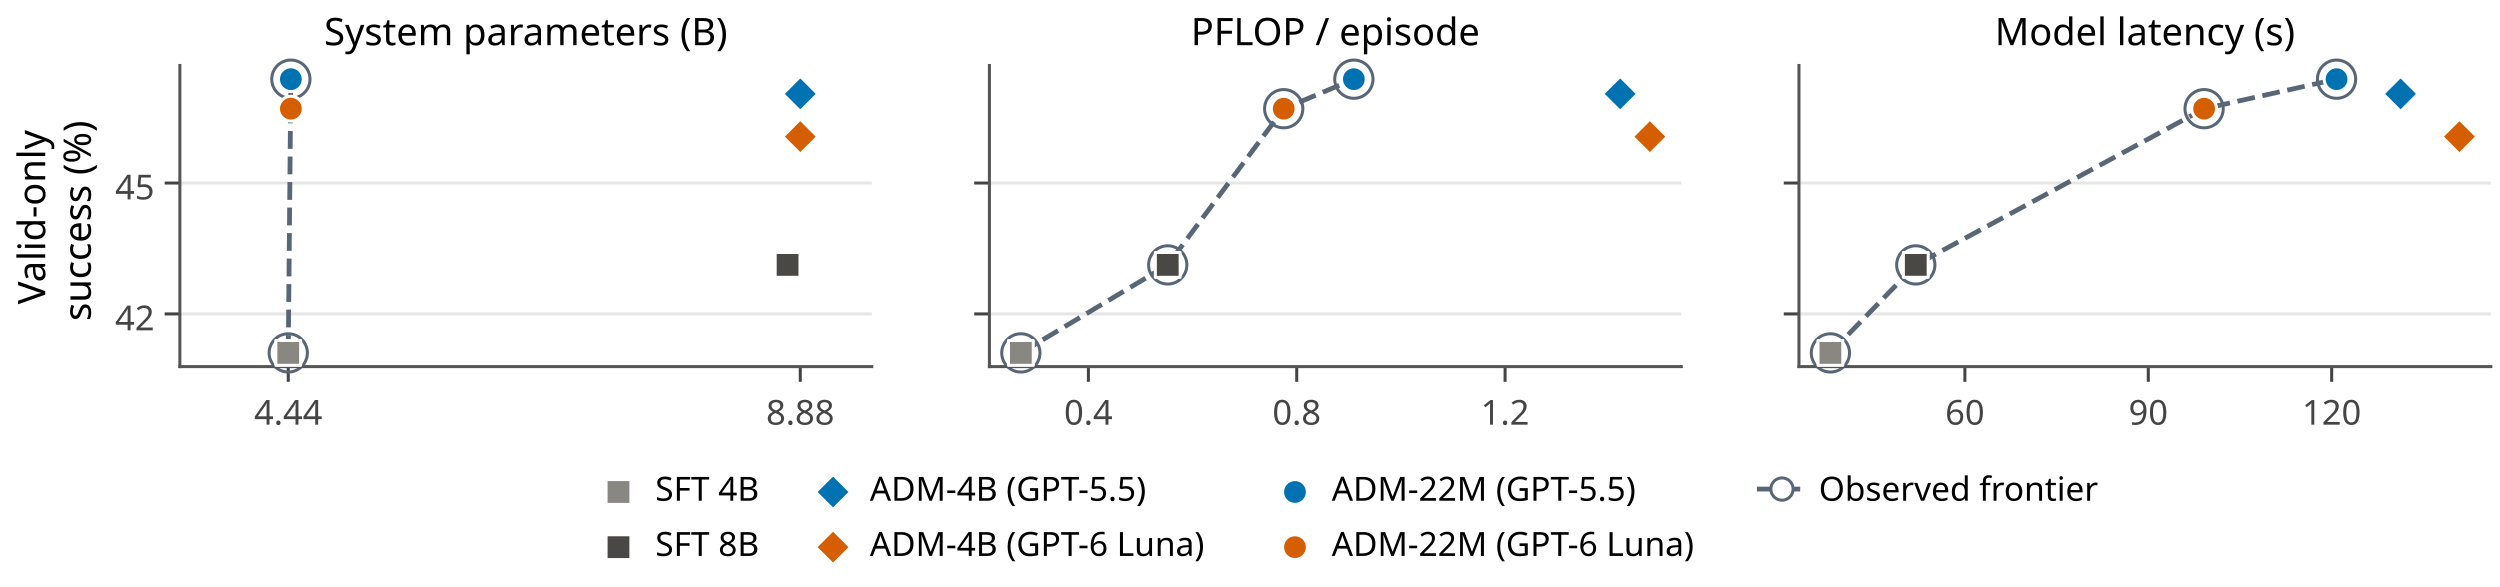
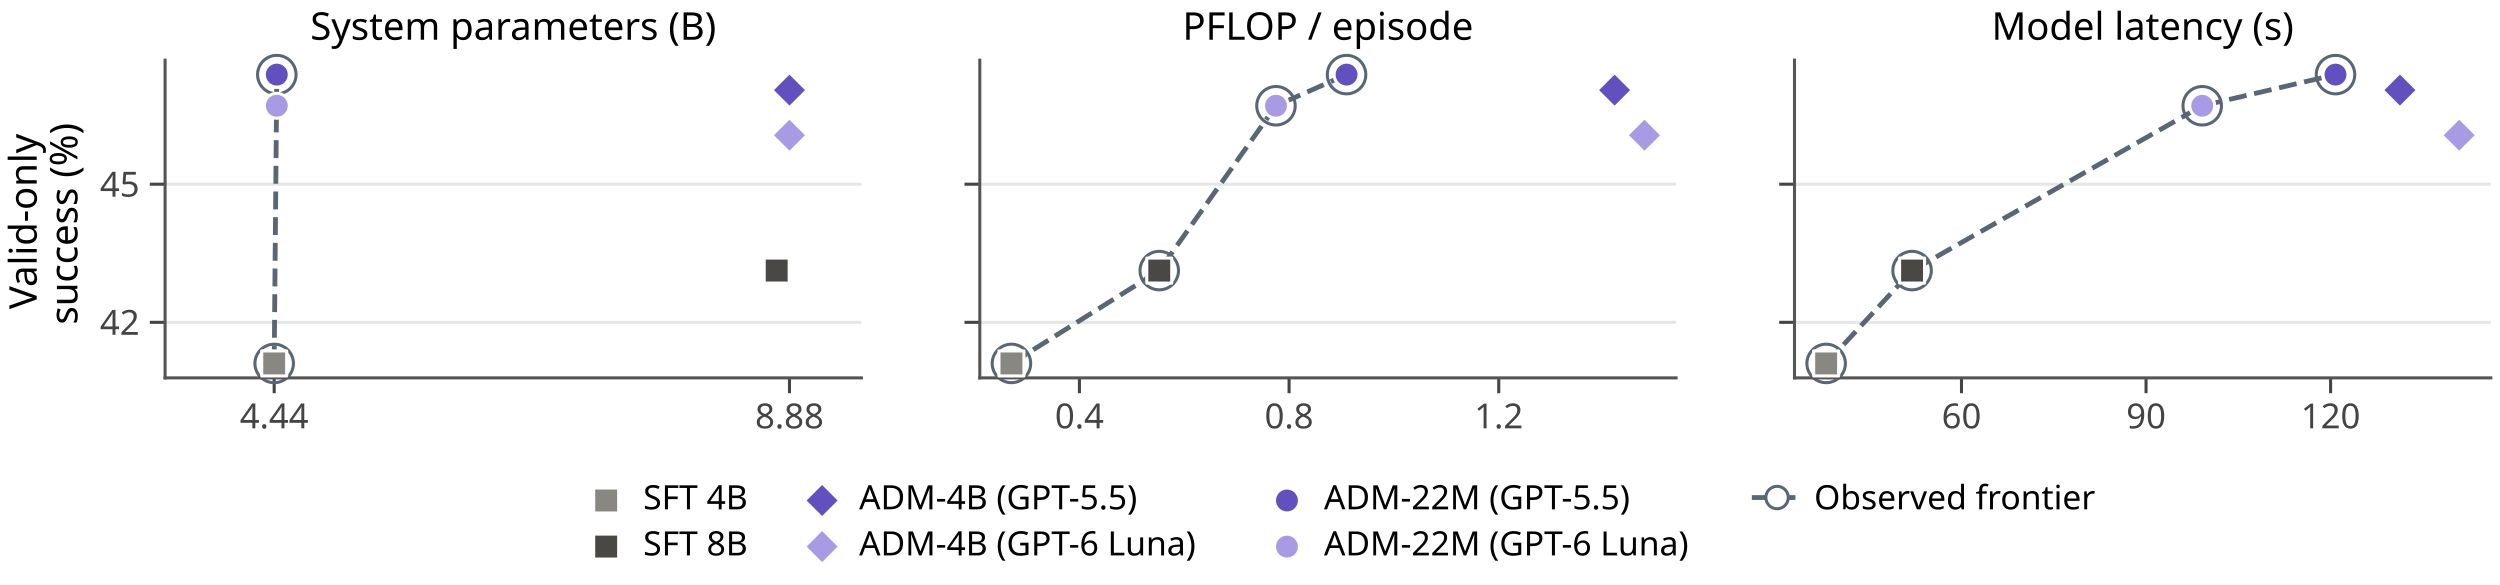
- <svg xmlns="http://www.w3.org/2000/svg" xmlns:xlink="http://www.w3.org/1999/xlink" width="493.418pt" height="115.813pt" viewBox="0 0 493.418 115.813" version="1.1">
+ <svg xmlns="http://www.w3.org/2000/svg" xmlns:xlink="http://www.w3.org/1999/xlink" width="490.298pt" height="114.688pt" viewBox="0 0 490.298 114.688" version="1.1">
  <defs>
    <style type="text/css">*{stroke-linejoin: round; stroke-linecap: butt}</style>
  </defs>
  <g id="figure_1">
    <g id="patch_1">
-       <path d="M 0 115.813 L 493.418 115.813 L 493.418 0 L 0 0 z " style="fill: #ffffff" />
+       <path d="M 0 114.688 L 490.298 114.688 L 490.298 0 L 0 0 z " style="fill: #ffffff" />
    </g>
    <g id="axes_1">
      <g id="patch_2">
-         <path d="M 35.498 72.355 L 172.06 72.355 L 172.06 12.925 L 35.498 12.925 z " style="fill: #ffffff" />
+         <path d="M 32.378 74.11 L 168.94 74.11 L 168.94 11.8 L 32.378 11.8 z " style="fill: #ffffff" />
      </g>
      <g id="matplotlib.axis_1">
        <g id="xtick_1">
          <g id="line2d_1">
            <defs>
-               <path id="m868b538523" d="M 0 0 L 0 3 " style="stroke: #444444; stroke-width: 0.6" />
+               <path id="mb0be5d061a" d="M 0 0 L 0 3 " style="stroke: #444444; stroke-width: 0.6" />
            </defs>
            <g>
-               <use xlink:href="#m868b538523" x="56.892" y="72.355" style="fill: #444444; stroke: #444444; stroke-width: 0.6" />
+               <use xlink:href="#mb0be5d061a" x="53.772" y="74.11" style="fill: #444444; stroke: #444444; stroke-width: 0.6" />
            </g>
          </g>
          <g id="text_1">
-             <text style="font-size: 6.8px; font-family: 'Albert Sans'; text-anchor: middle; fill: #444444" x="56.892" y="83.815" transform="rotate(-0 56.89247 83.815)">4.44</text>
+             <text style="fill: #444444; font: 6.8px 'Albert Sans'; text-anchor: middle" x="53.772" y="84.006" transform="rotate(-0 53.77248 84.006)">4.44</text>
          </g>
        </g>
        <g id="xtick_2">
          <g id="line2d_2">
            <g>
-               <use xlink:href="#m868b538523" x="157.949" y="72.355" style="fill: #444444; stroke: #444444; stroke-width: 0.6" />
+               <use xlink:href="#mb0be5d061a" x="154.829" y="74.11" style="fill: #444444; stroke: #444444; stroke-width: 0.6" />
            </g>
          </g>
          <g id="text_2">
-             <text style="font-size: 6.8px; font-family: 'Albert Sans'; text-anchor: middle; fill: #444444" x="157.949" y="83.815" transform="rotate(-0 157.949 83.815)">8.88</text>
+             <text style="fill: #444444; font: 6.8px 'Albert Sans'; text-anchor: middle" x="154.829" y="84.006" transform="rotate(-0 154.829 84.006)">8.88</text>
          </g>
        </g>
      </g>
      <g id="matplotlib.axis_2">
        <g id="ytick_1">
          <g id="line2d_3">
-             <path d="M 35.498 61.96 L 172.06 61.96 " clip-path="url(#p9b735cd569)" style="fill: none; stroke: #e6e6e6; stroke-width: 0.6; stroke-linecap: square" />
+             <path d="M 32.378 63.211 L 168.94 63.211 " clip-path="url(#p9d2c208d93)" style="fill: none; stroke: #e6e6e6; stroke-width: 0.6; stroke-linecap: square" />
          </g>
          <g id="line2d_4">
            <defs>
-               <path id="m38dee80d8f" d="M 0 0 L -3 0 " style="stroke: #444444; stroke-width: 0.6" />
+               <path id="m5e40f7ebae" d="M 0 0 L -3 0 " style="stroke: #444444; stroke-width: 0.6" />
            </defs>
            <g>
-               <use xlink:href="#m38dee80d8f" x="35.498" y="61.96" style="fill: #444444; stroke: #444444; stroke-width: 0.6" />
+               <use xlink:href="#m5e40f7ebae" x="32.378" y="63.211" style="fill: #444444; stroke: #444444; stroke-width: 0.6" />
            </g>
          </g>
          <g id="text_3">
-             <text style="font-size: 6.8px; font-family: 'Albert Sans'; text-anchor: end; fill: #444444" x="30.498" y="65.19" transform="rotate(-0 30.49762 65.19006)">42</text>
+             <text style="fill: #444444; font: 6.8px 'Albert Sans'; text-anchor: end" x="27.378" y="65.659" transform="rotate(-0 27.37762 65.65932)">42</text>
          </g>
        </g>
        <g id="ytick_2">
          <g id="line2d_5">
-             <path d="M 35.498 36.123 L 172.06 36.123 " clip-path="url(#p9b735cd569)" style="fill: none; stroke: #e6e6e6; stroke-width: 0.6; stroke-linecap: square" />
+             <path d="M 32.378 36.123 L 168.94 36.123 " clip-path="url(#p9d2c208d93)" style="fill: none; stroke: #e6e6e6; stroke-width: 0.6; stroke-linecap: square" />
          </g>
          <g id="line2d_6">
            <g>
-               <use xlink:href="#m38dee80d8f" x="35.498" y="36.123" style="fill: #444444; stroke: #444444; stroke-width: 0.6" />
+               <use xlink:href="#m5e40f7ebae" x="32.378" y="36.123" style="fill: #444444; stroke: #444444; stroke-width: 0.6" />
            </g>
          </g>
          <g id="text_4">
-             <text style="font-size: 6.8px; font-family: 'Albert Sans'; text-anchor: end; fill: #444444" x="30.498" y="39.353" transform="rotate(-0 30.49762 39.35343)">45</text>
+             <text style="fill: #444444; font: 6.8px 'Albert Sans'; text-anchor: end" x="27.378" y="38.571" transform="rotate(-0 27.37762 38.57063)">45</text>
          </g>
        </g>
        <g id="text_5">
-           <text style="font-size: 7.5px; font-family: 'Albert Sans'" transform="translate(8.925 60.05406) rotate(-90)">Valid-only</text>
-           <text style="font-size: 7.5px; font-family: 'Albert Sans'" transform="translate(17.925 63.33238) rotate(-90)">success (%)</text>
+           <text style="font: 7.5px 'Albert Sans'" transform="translate(7.2 60.62394) rotate(-90)">Valid-only</text>
+           <text style="font: 7.5px 'Albert Sans'" transform="translate(15.18 63.64738) rotate(-90)">success (%)</text>
        </g>
      </g>
      <g id="line2d_7">
-         <path d="M 56.892 69.654 L 57.407 15.626 " clip-path="url(#p9b735cd569)" style="fill: none; stroke-dasharray: 3.515,1.52; stroke-dashoffset: 0; stroke: #596675; stroke-width: 0.95" />
+         <path d="M 53.772 71.278 L 54.287 14.632 " clip-path="url(#p9d2c208d93)" style="fill: none; stroke-dasharray: 3.515,1.52; stroke-dashoffset: 0; stroke: #596675; stroke-width: 0.95" />
      </g>
      <g id="PathCollection_1">
        <defs>
-           <path id="C0_0_d75273f349" d="M 0 3.775 C 1.001 3.775 1.961 3.377 2.669 2.669 C 3.377 1.961 3.775 1.001 3.775 -0 C 3.775 -1.001 3.377 -1.961 2.669 -2.669 C 1.961 -3.377 1.001 -3.775 0 -3.775 C -1.001 -3.775 -1.961 -3.377 -2.669 -2.669 C -3.377 -1.961 -3.775 -1.001 -3.775 0 C -3.775 1.001 -3.377 1.961 -2.669 2.669 C -1.961 3.377 -1.001 3.775 0 3.775 z " />
-         </defs>
-         <use xlink:href="#C0_0_d75273f349" x="56.892" y="69.654" style="fill: none; stroke: #596675; stroke-width: 0.6" />
-         <use xlink:href="#C0_0_d75273f349" x="57.407" y="15.626" style="fill: none; stroke: #596675; stroke-width: 0.6" />
+           <path id="C0_0_dd4f9640f2" d="M 0 3.775 C 1.001 3.775 1.961 3.377 2.669 2.669 C 3.377 1.961 3.775 1.001 3.775 -0 C 3.775 -1.001 3.377 -1.961 2.669 -2.669 C 1.961 -3.377 1.001 -3.775 0 -3.775 C -1.001 -3.775 -1.961 -3.377 -2.669 -2.669 C -3.377 -1.961 -3.775 -1.001 -3.775 0 C -3.775 1.001 -3.377 1.961 -2.669 2.669 C -1.961 3.377 -1.001 3.775 0 3.775 z " />
+         </defs>
+         <use xlink:href="#C0_0_dd4f9640f2" x="53.772" y="71.278" style="fill: none; stroke: #596675; stroke-width: 0.6" />
+         <use xlink:href="#C0_0_dd4f9640f2" x="54.287" y="14.632" style="fill: none; stroke: #596675; stroke-width: 0.6" />
      </g>
      <g id="patch_3">
-         <path d="M 35.498 72.355 L 35.498 12.925 " style="fill: none; stroke: #555555; stroke-width: 0.6; stroke-linejoin: miter; stroke-linecap: square" />
+         <path d="M 32.378 74.11 L 32.378 11.8 " style="fill: none; stroke: #555555; stroke-width: 0.6; stroke-linejoin: miter; stroke-linecap: square" />
      </g>
      <g id="patch_4">
-         <path d="M 35.498 72.355 L 172.06 72.355 " style="fill: none; stroke: #555555; stroke-width: 0.6; stroke-linejoin: miter; stroke-linecap: square" />
+         <path d="M 32.378 74.11 L 168.94 74.11 " style="fill: none; stroke: #555555; stroke-width: 0.6; stroke-linejoin: miter; stroke-linecap: square" />
      </g>
      <g id="PathCollection_2">
        <defs>
-           <path id="md6a691f649" d="M -0 3.464 L 3.464 0 L 0 -3.464 L -3.464 -0 z " style="stroke: #ffffff; stroke-width: 0.6" />
-         </defs>
-         <g>
-           <use xlink:href="#md6a691f649" x="157.949" y="18.526" style="fill: #0072b2; stroke: #ffffff; stroke-width: 0.6" />
+           <path id="mf14001d8c4" d="M -0 3.464 L 3.464 0 L 0 -3.464 L -3.464 -0 z " style="stroke: #ffffff; stroke-width: 0.6" />
+         </defs>
+         <g>
+           <use xlink:href="#mf14001d8c4" x="154.829" y="17.672" style="fill: #6250be; stroke: #ffffff; stroke-width: 0.6" />
        </g>
      </g>
      <g id="PathCollection_3">
        <defs>
-           <path id="mc8fe2a0eed" d="M -0 3.464 L 3.464 0 L 0 -3.464 L -3.464 -0 z " style="stroke: #ffffff; stroke-width: 0.6" />
-         </defs>
-         <g>
-           <use xlink:href="#mc8fe2a0eed" x="157.949" y="26.966" style="fill: #d55e00; stroke: #ffffff; stroke-width: 0.6" />
+           <path id="m0fa735a9e4" d="M -0 3.464 L 3.464 0 L 0 -3.464 L -3.464 -0 z " style="stroke: #ffffff; stroke-width: 0.6" />
+         </defs>
+         <g>
+           <use xlink:href="#m0fa735a9e4" x="154.829" y="26.521" style="fill: #a99be3; stroke: #ffffff; stroke-width: 0.6" />
        </g>
      </g>
      <g id="PathCollection_4">
        <defs>
-           <path id="m33b9286c96" d="M 0 2.449 C 0.65 2.449 1.273 2.191 1.732 1.732 C 2.191 1.273 2.449 0.65 2.449 0 C 2.449 -0.65 2.191 -1.273 1.732 -1.732 C 1.273 -2.191 0.65 -2.449 0 -2.449 C -0.65 -2.449 -1.273 -2.191 -1.732 -1.732 C -2.191 -1.273 -2.449 -0.65 -2.449 0 C -2.449 0.65 -2.191 1.273 -1.732 1.732 C -1.273 2.191 -0.65 2.449 0 2.449 z " style="stroke: #ffffff; stroke-width: 0.6" />
-         </defs>
-         <g>
-           <use xlink:href="#m33b9286c96" x="57.407" y="15.626" style="fill: #0072b2; stroke: #ffffff; stroke-width: 0.6" />
+           <path id="m398eb61795" d="M 0 2.449 C 0.65 2.449 1.273 2.191 1.732 1.732 C 2.191 1.273 2.449 0.65 2.449 0 C 2.449 -0.65 2.191 -1.273 1.732 -1.732 C 1.273 -2.191 0.65 -2.449 0 -2.449 C -0.65 -2.449 -1.273 -2.191 -1.732 -1.732 C -2.191 -1.273 -2.449 -0.65 -2.449 0 C -2.449 0.65 -2.191 1.273 -1.732 1.732 C -1.273 2.191 -0.65 2.449 0 2.449 z " style="stroke: #ffffff; stroke-width: 0.6" />
+         </defs>
+         <g>
+           <use xlink:href="#m398eb61795" x="54.287" y="14.632" style="fill: #6250be; stroke: #ffffff; stroke-width: 0.6" />
        </g>
      </g>
      <g id="PathCollection_5">
        <defs>
-           <path id="m32d31e313a" d="M 0 2.449 C 0.65 2.449 1.273 2.191 1.732 1.732 C 2.191 1.273 2.449 0.65 2.449 0 C 2.449 -0.65 2.191 -1.273 1.732 -1.732 C 1.273 -2.191 0.65 -2.449 0 -2.449 C -0.65 -2.449 -1.273 -2.191 -1.732 -1.732 C -2.191 -1.273 -2.449 -0.65 -2.449 0 C -2.449 0.65 -2.191 1.273 -1.732 1.732 C -1.273 2.191 -0.65 2.449 0 2.449 z " style="stroke: #ffffff; stroke-width: 0.6" />
-         </defs>
-         <g>
-           <use xlink:href="#m32d31e313a" x="57.407" y="21.454" style="fill: #d55e00; stroke: #ffffff; stroke-width: 0.6" />
+           <path id="me3707fb7ca" d="M 0 2.449 C 0.65 2.449 1.273 2.191 1.732 1.732 C 2.191 1.273 2.449 0.65 2.449 0 C 2.449 -0.65 2.191 -1.273 1.732 -1.732 C 1.273 -2.191 0.65 -2.449 0 -2.449 C -0.65 -2.449 -1.273 -2.191 -1.732 -1.732 C -2.191 -1.273 -2.449 -0.65 -2.449 0 C -2.449 0.65 -2.191 1.273 -1.732 1.732 C -1.273 2.191 -0.65 2.449 0 2.449 z " style="stroke: #ffffff; stroke-width: 0.6" />
+         </defs>
+         <g>
+           <use xlink:href="#me3707fb7ca" x="54.287" y="20.742" style="fill: #a99be3; stroke: #ffffff; stroke-width: 0.6" />
        </g>
      </g>
      <g id="text_6">
-         <text style="font-size: 7.5px; font-family: 'Albert Sans'; text-anchor: middle" x="103.779" y="8.925" transform="rotate(-0 103.7791 8.925)">System parameters (B)</text>
+         <text style="font: 7.5px 'Albert Sans'; text-anchor: middle" x="100.659" y="7.8" transform="rotate(-0 100.6591 7.8)">System parameters (B)</text>
      </g>
      <g id="PathCollection_6">
        <defs>
-           <path id="ma1eb9a3de6" d="M -2.449 2.449 L 2.449 2.449 L 2.449 -2.449 L -2.449 -2.449 z " style="stroke: #ffffff; stroke-width: 0.6" />
-         </defs>
-         <g>
-           <use xlink:href="#ma1eb9a3de6" x="56.892" y="69.654" style="fill: #898781; stroke: #ffffff; stroke-width: 0.6" />
+           <path id="m8734d30438" d="M -2.449 2.449 L 2.449 2.449 L 2.449 -2.449 L -2.449 -2.449 z " style="stroke: #ffffff; stroke-width: 0.6" />
+         </defs>
+         <g>
+           <use xlink:href="#m8734d30438" x="53.772" y="71.278" style="fill: #898781; stroke: #ffffff; stroke-width: 0.6" />
        </g>
      </g>
      <g id="PathCollection_7">
        <defs>
-           <path id="mbcd95d5b64" d="M -2.449 2.449 L 2.449 2.449 L 2.449 -2.449 L -2.449 -2.449 z " style="stroke: #ffffff; stroke-width: 0.6" />
-         </defs>
-         <g>
-           <use xlink:href="#mbcd95d5b64" x="155.445" y="52.286" style="fill: #4a4844; stroke: #ffffff; stroke-width: 0.6" />
+           <path id="m8d7a864c3f" d="M -2.449 2.449 L 2.449 2.449 L 2.449 -2.449 L -2.449 -2.449 z " style="stroke: #ffffff; stroke-width: 0.6" />
+         </defs>
+         <g>
+           <use xlink:href="#m8d7a864c3f" x="152.325" y="53.068" style="fill: #4a4844; stroke: #ffffff; stroke-width: 0.6" />
        </g>
      </g>
    </g>
    <g id="axes_2">
      <g id="patch_5">
-         <path d="M 195.276 72.355 L 331.839 72.355 L 331.839 12.925 L 195.276 12.925 z " style="fill: #ffffff" />
+         <path d="M 192.156 74.11 L 328.719 74.11 L 328.719 11.8 L 192.156 11.8 z " style="fill: #ffffff" />
      </g>
      <g id="matplotlib.axis_3">
        <g id="xtick_3">
          <g id="line2d_8">
            <g>
-               <use xlink:href="#m868b538523" x="214.813" y="72.355" style="fill: #444444; stroke: #444444; stroke-width: 0.6" />
+               <use xlink:href="#mb0be5d061a" x="211.693" y="74.11" style="fill: #444444; stroke: #444444; stroke-width: 0.6" />
            </g>
          </g>
          <g id="text_7">
-             <text style="font-size: 6.8px; font-family: 'Albert Sans'; text-anchor: middle; fill: #444444" x="214.813" y="83.815" transform="rotate(-0 214.8133 83.815)">0.4</text>
+             <text style="fill: #444444; font: 6.8px 'Albert Sans'; text-anchor: middle" x="211.693" y="84.006" transform="rotate(-0 211.6933 84.006)">0.4</text>
          </g>
        </g>
        <g id="xtick_4">
          <g id="line2d_9">
            <g>
-               <use xlink:href="#m868b538523" x="255.933" y="72.355" style="fill: #444444; stroke: #444444; stroke-width: 0.6" />
+               <use xlink:href="#mb0be5d061a" x="252.813" y="74.11" style="fill: #444444; stroke: #444444; stroke-width: 0.6" />
            </g>
          </g>
          <g id="text_8">
-             <text style="font-size: 6.8px; font-family: 'Albert Sans'; text-anchor: middle; fill: #444444" x="255.933" y="83.815" transform="rotate(-0 255.9333 83.815)">0.8</text>
+             <text style="fill: #444444; font: 6.8px 'Albert Sans'; text-anchor: middle" x="252.813" y="84.006" transform="rotate(-0 252.8133 84.006)">0.8</text>
          </g>
        </g>
        <g id="xtick_5">
          <g id="line2d_10">
            <g>
-               <use xlink:href="#m868b538523" x="297.053" y="72.355" style="fill: #444444; stroke: #444444; stroke-width: 0.6" />
+               <use xlink:href="#mb0be5d061a" x="293.933" y="74.11" style="fill: #444444; stroke: #444444; stroke-width: 0.6" />
            </g>
          </g>
          <g id="text_9">
-             <text style="font-size: 6.8px; font-family: 'Albert Sans'; text-anchor: middle; fill: #444444" x="297.053" y="83.815" transform="rotate(-0 297.0533 83.815)">1.2</text>
+             <text style="fill: #444444; font: 6.8px 'Albert Sans'; text-anchor: middle" x="293.933" y="84.006" transform="rotate(-0 293.9333 84.006)">1.2</text>
          </g>
        </g>
      </g>
      <g id="matplotlib.axis_4">
        <g id="ytick_3">
          <g id="line2d_11">
-             <path d="M 195.276 61.96 L 331.839 61.96 " clip-path="url(#p8e1be39c84)" style="fill: none; stroke: #e6e6e6; stroke-width: 0.6; stroke-linecap: square" />
+             <path d="M 192.156 63.211 L 328.719 63.211 " clip-path="url(#p54ce6474f5)" style="fill: none; stroke: #e6e6e6; stroke-width: 0.6; stroke-linecap: square" />
          </g>
          <g id="line2d_12">
            <g>
-               <use xlink:href="#m38dee80d8f" x="195.276" y="61.96" style="fill: #444444; stroke: #444444; stroke-width: 0.6" />
+               <use xlink:href="#m5e40f7ebae" x="192.156" y="63.211" style="fill: #444444; stroke: #444444; stroke-width: 0.6" />
            </g>
          </g>
        </g>
        <g id="ytick_4">
          <g id="line2d_13">
-             <path d="M 195.276 36.123 L 331.839 36.123 " clip-path="url(#p8e1be39c84)" style="fill: none; stroke: #e6e6e6; stroke-width: 0.6; stroke-linecap: square" />
+             <path d="M 192.156 36.123 L 328.719 36.123 " clip-path="url(#p54ce6474f5)" style="fill: none; stroke: #e6e6e6; stroke-width: 0.6; stroke-linecap: square" />
          </g>
          <g id="line2d_14">
            <g>
-               <use xlink:href="#m38dee80d8f" x="195.276" y="36.123" style="fill: #444444; stroke: #444444; stroke-width: 0.6" />
+               <use xlink:href="#m5e40f7ebae" x="192.156" y="36.123" style="fill: #444444; stroke: #444444; stroke-width: 0.6" />
            </g>
          </g>
        </g>
      </g>
      <g id="line2d_15">
-         <path d="M 201.484 69.654 L 230.473 52.286 L 253.363 21.454 L 267.207 15.626 " clip-path="url(#p8e1be39c84)" style="fill: none; stroke-dasharray: 3.515,1.52; stroke-dashoffset: 0; stroke: #596675; stroke-width: 0.95" />
+         <path d="M 198.364 71.278 L 227.353 53.068 L 250.243 20.742 L 264.087 14.632 " clip-path="url(#p54ce6474f5)" style="fill: none; stroke-dasharray: 3.515,1.52; stroke-dashoffset: 0; stroke: #596675; stroke-width: 0.95" />
      </g>
      <g id="PathCollection_8">
        <defs>
-           <path id="C1_0_955820629a" d="M 0 3.775 C 1.001 3.775 1.961 3.377 2.669 2.669 C 3.377 1.961 3.775 1.001 3.775 -0 C 3.775 -1.001 3.377 -1.961 2.669 -2.669 C 1.961 -3.377 1.001 -3.775 0 -3.775 C -1.001 -3.775 -1.961 -3.377 -2.669 -2.669 C -3.377 -1.961 -3.775 -1.001 -3.775 0 C -3.775 1.001 -3.377 1.961 -2.669 2.669 C -1.961 3.377 -1.001 3.775 0 3.775 z " />
-         </defs>
-         <use xlink:href="#C1_0_955820629a" x="201.484" y="69.654" style="fill: none; stroke: #596675; stroke-width: 0.6" />
-         <use xlink:href="#C1_0_955820629a" x="230.473" y="52.286" style="fill: none; stroke: #596675; stroke-width: 0.6" />
-         <use xlink:href="#C1_0_955820629a" x="253.363" y="21.454" style="fill: none; stroke: #596675; stroke-width: 0.6" />
-         <use xlink:href="#C1_0_955820629a" x="267.207" y="15.626" style="fill: none; stroke: #596675; stroke-width: 0.6" />
+           <path id="C1_0_d49eefaf2f" d="M 0 3.775 C 1.001 3.775 1.961 3.377 2.669 2.669 C 3.377 1.961 3.775 1.001 3.775 -0 C 3.775 -1.001 3.377 -1.961 2.669 -2.669 C 1.961 -3.377 1.001 -3.775 0 -3.775 C -1.001 -3.775 -1.961 -3.377 -2.669 -2.669 C -3.377 -1.961 -3.775 -1.001 -3.775 0 C -3.775 1.001 -3.377 1.961 -2.669 2.669 C -1.961 3.377 -1.001 3.775 0 3.775 z " />
+         </defs>
+         <use xlink:href="#C1_0_d49eefaf2f" x="198.364" y="71.278" style="fill: none; stroke: #596675; stroke-width: 0.6" />
+         <use xlink:href="#C1_0_d49eefaf2f" x="227.353" y="53.068" style="fill: none; stroke: #596675; stroke-width: 0.6" />
+         <use xlink:href="#C1_0_d49eefaf2f" x="250.243" y="20.742" style="fill: none; stroke: #596675; stroke-width: 0.6" />
+         <use xlink:href="#C1_0_d49eefaf2f" x="264.087" y="14.632" style="fill: none; stroke: #596675; stroke-width: 0.6" />
      </g>
      <g id="patch_6">
-         <path d="M 195.276 72.355 L 195.276 12.925 " style="fill: none; stroke: #555555; stroke-width: 0.6; stroke-linejoin: miter; stroke-linecap: square" />
+         <path d="M 192.156 74.11 L 192.156 11.8 " style="fill: none; stroke: #555555; stroke-width: 0.6; stroke-linejoin: miter; stroke-linecap: square" />
      </g>
      <g id="patch_7">
-         <path d="M 195.276 72.355 L 331.839 72.355 " style="fill: none; stroke: #555555; stroke-width: 0.6; stroke-linejoin: miter; stroke-linecap: square" />
+         <path d="M 192.156 74.11 L 328.719 74.11 " style="fill: none; stroke: #555555; stroke-width: 0.6; stroke-linejoin: miter; stroke-linecap: square" />
      </g>
      <g id="PathCollection_9">
        <g>
-           <use xlink:href="#md6a691f649" x="319.772" y="18.526" style="fill: #0072b2; stroke: #ffffff; stroke-width: 0.6" />
+           <use xlink:href="#mf14001d8c4" x="316.652" y="17.672" style="fill: #6250be; stroke: #ffffff; stroke-width: 0.6" />
        </g>
      </g>
      <g id="PathCollection_10">
        <g>
-           <use xlink:href="#mc8fe2a0eed" x="325.632" y="26.966" style="fill: #d55e00; stroke: #ffffff; stroke-width: 0.6" />
+           <use xlink:href="#m0fa735a9e4" x="322.512" y="26.521" style="fill: #a99be3; stroke: #ffffff; stroke-width: 0.6" />
        </g>
      </g>
      <g id="PathCollection_11">
        <g>
-           <use xlink:href="#m33b9286c96" x="267.207" y="15.626" style="fill: #0072b2; stroke: #ffffff; stroke-width: 0.6" />
+           <use xlink:href="#m398eb61795" x="264.087" y="14.632" style="fill: #6250be; stroke: #ffffff; stroke-width: 0.6" />
        </g>
      </g>
      <g id="PathCollection_12">
        <g>
-           <use xlink:href="#m32d31e313a" x="253.363" y="21.454" style="fill: #d55e00; stroke: #ffffff; stroke-width: 0.6" />
+           <use xlink:href="#me3707fb7ca" x="250.243" y="20.742" style="fill: #a99be3; stroke: #ffffff; stroke-width: 0.6" />
        </g>
      </g>
      <g id="text_10">
-         <text style="font-size: 7.5px; font-family: 'Albert Sans'; text-anchor: middle" x="263.558" y="8.925" transform="rotate(-0 263.5576 8.925)">PFLOP / episode</text>
+         <text style="font: 7.5px 'Albert Sans'; text-anchor: middle" x="260.438" y="7.8" transform="rotate(-0 260.4376 7.8)">PFLOP / episode</text>
      </g>
      <g id="PathCollection_13">
        <g>
-           <use xlink:href="#ma1eb9a3de6" x="201.484" y="69.654" style="fill: #898781; stroke: #ffffff; stroke-width: 0.6" />
+           <use xlink:href="#m8734d30438" x="198.364" y="71.278" style="fill: #898781; stroke: #ffffff; stroke-width: 0.6" />
        </g>
      </g>
      <g id="PathCollection_14">
        <g>
-           <use xlink:href="#mbcd95d5b64" x="230.473" y="52.286" style="fill: #4a4844; stroke: #ffffff; stroke-width: 0.6" />
+           <use xlink:href="#m8d7a864c3f" x="227.353" y="53.068" style="fill: #4a4844; stroke: #ffffff; stroke-width: 0.6" />
        </g>
      </g>
    </g>
    <g id="axes_3">
      <g id="patch_8">
-         <path d="M 355.055 72.355 L 491.618 72.355 L 491.618 12.925 L 355.055 12.925 z " style="fill: #ffffff" />
+         <path d="M 351.935 74.11 L 488.498 74.11 L 488.498 11.8 L 351.935 11.8 z " style="fill: #ffffff" />
      </g>
      <g id="matplotlib.axis_5">
        <g id="xtick_6">
          <g id="line2d_16">
            <g>
-               <use xlink:href="#m868b538523" x="387.805" y="72.355" style="fill: #444444; stroke: #444444; stroke-width: 0.6" />
+               <use xlink:href="#mb0be5d061a" x="384.685" y="74.11" style="fill: #444444; stroke: #444444; stroke-width: 0.6" />
            </g>
          </g>
          <g id="text_11">
-             <text style="font-size: 6.8px; font-family: 'Albert Sans'; text-anchor: middle; fill: #444444" x="387.805" y="83.815" transform="rotate(-0 387.805 83.815)">60</text>
+             <text style="fill: #444444; font: 6.8px 'Albert Sans'; text-anchor: middle" x="384.685" y="84.006" transform="rotate(-0 384.685 84.006)">60</text>
          </g>
        </g>
        <g id="xtick_7">
          <g id="line2d_17">
            <g>
-               <use xlink:href="#m868b538523" x="424" y="72.355" style="fill: #444444; stroke: #444444; stroke-width: 0.6" />
+               <use xlink:href="#mb0be5d061a" x="420.88" y="74.11" style="fill: #444444; stroke: #444444; stroke-width: 0.6" />
            </g>
          </g>
          <g id="text_12">
-             <text style="font-size: 6.8px; font-family: 'Albert Sans'; text-anchor: middle; fill: #444444" x="424" y="83.815" transform="rotate(-0 423.9998 83.815)">90</text>
+             <text style="fill: #444444; font: 6.8px 'Albert Sans'; text-anchor: middle" x="420.88" y="84.006" transform="rotate(-0 420.8798 84.006)">90</text>
          </g>
        </g>
        <g id="xtick_8">
          <g id="line2d_18">
            <g>
-               <use xlink:href="#m868b538523" x="460.195" y="72.355" style="fill: #444444; stroke: #444444; stroke-width: 0.6" />
+               <use xlink:href="#mb0be5d061a" x="457.075" y="74.11" style="fill: #444444; stroke: #444444; stroke-width: 0.6" />
            </g>
          </g>
          <g id="text_13">
-             <text style="font-size: 6.8px; font-family: 'Albert Sans'; text-anchor: middle; fill: #444444" x="460.195" y="83.815" transform="rotate(-0 460.1945 83.815)">120</text>
+             <text style="fill: #444444; font: 6.8px 'Albert Sans'; text-anchor: middle" x="457.075" y="84.006" transform="rotate(-0 457.0745 84.006)">120</text>
          </g>
        </g>
      </g>
      <g id="matplotlib.axis_6">
        <g id="ytick_5">
          <g id="line2d_19">
-             <path d="M 355.055 61.96 L 491.618 61.96 " clip-path="url(#pb46cc5d354)" style="fill: none; stroke: #e6e6e6; stroke-width: 0.6; stroke-linecap: square" />
+             <path d="M 351.935 63.211 L 488.498 63.211 " clip-path="url(#p1577d00a56)" style="fill: none; stroke: #e6e6e6; stroke-width: 0.6; stroke-linecap: square" />
          </g>
          <g id="line2d_20">
            <g>
-               <use xlink:href="#m38dee80d8f" x="355.055" y="61.96" style="fill: #444444; stroke: #444444; stroke-width: 0.6" />
+               <use xlink:href="#m5e40f7ebae" x="351.935" y="63.211" style="fill: #444444; stroke: #444444; stroke-width: 0.6" />
            </g>
          </g>
        </g>
        <g id="ytick_6">
          <g id="line2d_21">
-             <path d="M 355.055 36.123 L 491.618 36.123 " clip-path="url(#pb46cc5d354)" style="fill: none; stroke: #e6e6e6; stroke-width: 0.6; stroke-linecap: square" />
+             <path d="M 351.935 36.123 L 488.498 36.123 " clip-path="url(#p1577d00a56)" style="fill: none; stroke: #e6e6e6; stroke-width: 0.6; stroke-linecap: square" />
          </g>
          <g id="line2d_22">
            <g>
-               <use xlink:href="#m38dee80d8f" x="355.055" y="36.123" style="fill: #444444; stroke: #444444; stroke-width: 0.6" />
+               <use xlink:href="#m5e40f7ebae" x="351.935" y="36.123" style="fill: #444444; stroke: #444444; stroke-width: 0.6" />
            </g>
          </g>
        </g>
      </g>
      <g id="line2d_23">
-         <path d="M 361.262 69.654 L 378.113 52.286 L 435.019 21.454 L 461.16 15.626 " clip-path="url(#pb46cc5d354)" style="fill: none; stroke-dasharray: 3.515,1.52; stroke-dashoffset: 0; stroke: #596675; stroke-width: 0.95" />
+         <path d="M 358.142 71.278 L 374.993 53.068 L 431.899 20.742 L 458.04 14.632 " clip-path="url(#p1577d00a56)" style="fill: none; stroke-dasharray: 3.515,1.52; stroke-dashoffset: 0; stroke: #596675; stroke-width: 0.95" />
      </g>
      <g id="PathCollection_15">
        <defs>
-           <path id="C2_0_b933177703" d="M 0 3.775 C 1.001 3.775 1.961 3.377 2.669 2.669 C 3.377 1.961 3.775 1.001 3.775 -0 C 3.775 -1.001 3.377 -1.961 2.669 -2.669 C 1.961 -3.377 1.001 -3.775 0 -3.775 C -1.001 -3.775 -1.961 -3.377 -2.669 -2.669 C -3.377 -1.961 -3.775 -1.001 -3.775 0 C -3.775 1.001 -3.377 1.961 -2.669 2.669 C -1.961 3.377 -1.001 3.775 0 3.775 z " />
-         </defs>
-         <use xlink:href="#C2_0_b933177703" x="361.262" y="69.654" style="fill: none; stroke: #596675; stroke-width: 0.6" />
-         <use xlink:href="#C2_0_b933177703" x="378.113" y="52.286" style="fill: none; stroke: #596675; stroke-width: 0.6" />
-         <use xlink:href="#C2_0_b933177703" x="435.019" y="21.454" style="fill: none; stroke: #596675; stroke-width: 0.6" />
-         <use xlink:href="#C2_0_b933177703" x="461.16" y="15.626" style="fill: none; stroke: #596675; stroke-width: 0.6" />
+           <path id="C2_0_b930ad63e4" d="M 0 3.775 C 1.001 3.775 1.961 3.377 2.669 2.669 C 3.377 1.961 3.775 1.001 3.775 -0 C 3.775 -1.001 3.377 -1.961 2.669 -2.669 C 1.961 -3.377 1.001 -3.775 0 -3.775 C -1.001 -3.775 -1.961 -3.377 -2.669 -2.669 C -3.377 -1.961 -3.775 -1.001 -3.775 0 C -3.775 1.001 -3.377 1.961 -2.669 2.669 C -1.961 3.377 -1.001 3.775 0 3.775 z " />
+         </defs>
+         <use xlink:href="#C2_0_b930ad63e4" x="358.142" y="71.278" style="fill: none; stroke: #596675; stroke-width: 0.6" />
+         <use xlink:href="#C2_0_b930ad63e4" x="374.993" y="53.068" style="fill: none; stroke: #596675; stroke-width: 0.6" />
+         <use xlink:href="#C2_0_b930ad63e4" x="431.899" y="20.742" style="fill: none; stroke: #596675; stroke-width: 0.6" />
+         <use xlink:href="#C2_0_b930ad63e4" x="458.04" y="14.632" style="fill: none; stroke: #596675; stroke-width: 0.6" />
      </g>
      <g id="patch_9">
-         <path d="M 355.055 72.355 L 355.055 12.925 " style="fill: none; stroke: #555555; stroke-width: 0.6; stroke-linejoin: miter; stroke-linecap: square" />
+         <path d="M 351.935 74.11 L 351.935 11.8 " style="fill: none; stroke: #555555; stroke-width: 0.6; stroke-linejoin: miter; stroke-linecap: square" />
      </g>
      <g id="patch_10">
-         <path d="M 355.055 72.355 L 491.618 72.355 " style="fill: none; stroke: #555555; stroke-width: 0.6; stroke-linejoin: miter; stroke-linecap: square" />
+         <path d="M 351.935 74.11 L 488.498 74.11 " style="fill: none; stroke: #555555; stroke-width: 0.6; stroke-linejoin: miter; stroke-linecap: square" />
      </g>
      <g id="PathCollection_16">
        <g>
-           <use xlink:href="#md6a691f649" x="473.788" y="18.526" style="fill: #0072b2; stroke: #ffffff; stroke-width: 0.6" />
+           <use xlink:href="#mf14001d8c4" x="470.668" y="17.672" style="fill: #6250be; stroke: #ffffff; stroke-width: 0.6" />
        </g>
      </g>
      <g id="PathCollection_17">
        <g>
-           <use xlink:href="#mc8fe2a0eed" x="485.41" y="26.966" style="fill: #d55e00; stroke: #ffffff; stroke-width: 0.6" />
+           <use xlink:href="#m0fa735a9e4" x="482.29" y="26.521" style="fill: #a99be3; stroke: #ffffff; stroke-width: 0.6" />
        </g>
      </g>
      <g id="PathCollection_18">
        <g>
-           <use xlink:href="#m33b9286c96" x="461.16" y="15.626" style="fill: #0072b2; stroke: #ffffff; stroke-width: 0.6" />
+           <use xlink:href="#m398eb61795" x="458.04" y="14.632" style="fill: #6250be; stroke: #ffffff; stroke-width: 0.6" />
        </g>
      </g>
      <g id="PathCollection_19">
        <g>
-           <use xlink:href="#m32d31e313a" x="435.019" y="21.454" style="fill: #d55e00; stroke: #ffffff; stroke-width: 0.6" />
+           <use xlink:href="#me3707fb7ca" x="431.899" y="20.742" style="fill: #a99be3; stroke: #ffffff; stroke-width: 0.6" />
        </g>
      </g>
      <g id="text_14">
-         <text style="font-size: 7.5px; font-family: 'Albert Sans'; text-anchor: middle" x="423.336" y="8.925" transform="rotate(-0 423.3362 8.925)">Model latency (s)</text>
+         <text style="font: 7.5px 'Albert Sans'; text-anchor: middle" x="420.216" y="7.8" transform="rotate(-0 420.2162 7.8)">Model latency (s)</text>
      </g>
      <g id="PathCollection_20">
        <g>
-           <use xlink:href="#ma1eb9a3de6" x="361.262" y="69.654" style="fill: #898781; stroke: #ffffff; stroke-width: 0.6" />
+           <use xlink:href="#m8734d30438" x="358.142" y="71.278" style="fill: #898781; stroke: #ffffff; stroke-width: 0.6" />
        </g>
      </g>
      <g id="PathCollection_21">
        <g>
-           <use xlink:href="#mbcd95d5b64" x="378.113" y="52.286" style="fill: #4a4844; stroke: #ffffff; stroke-width: 0.6" />
+           <use xlink:href="#m8d7a864c3f" x="374.993" y="53.068" style="fill: #4a4844; stroke: #ffffff; stroke-width: 0.6" />
        </g>
      </g>
    </g>
    <g id="legend_1">
      <g id="PathCollection_22">
        <g>
-           <use xlink:href="#ma1eb9a3de6" x="122.068" y="97.1" style="fill: #898781; stroke: #ffffff; stroke-width: 0.6" />
+           <use xlink:href="#m8734d30438" x="118.882" y="98.153" style="fill: #898781; stroke: #ffffff; stroke-width: 0.6" />
        </g>
      </g>
      <g id="text_15">
-         <text style="font-size: 6.6px; font-family: 'Albert Sans'; text-anchor: start" x="129.328" y="98.833" transform="rotate(-0 129.3284 98.833)">SFT 4B</text>
+         <text style="font: 6.6px 'Albert Sans'; text-anchor: start" x="126.142" y="99.886" transform="rotate(-0 126.1424 99.886)">SFT 4B</text>
      </g>
      <g id="PathCollection_23">
        <g>
-           <use xlink:href="#mbcd95d5b64" x="122.068" y="107.99" style="fill: #4a4844; stroke: #ffffff; stroke-width: 0.6" />
+           <use xlink:href="#m8d7a864c3f" x="118.882" y="107.195" style="fill: #4a4844; stroke: #ffffff; stroke-width: 0.6" />
        </g>
      </g>
      <g id="text_16">
-         <text style="font-size: 6.6px; font-family: 'Albert Sans'; text-anchor: start" x="129.328" y="109.723" transform="rotate(-0 129.3284 109.723)">SFT 8B</text>
+         <text style="font: 6.6px 'Albert Sans'; text-anchor: start" x="126.142" y="108.928" transform="rotate(-0 126.1424 108.928)">SFT 8B</text>
      </g>
      <g id="PathCollection_24">
        <g>
-           <use xlink:href="#md6a691f649" x="164.415" y="97.1" style="fill: #0072b2; stroke: #ffffff; stroke-width: 0.6" />
+           <use xlink:href="#mf14001d8c4" x="161.229" y="98.153" style="fill: #6250be; stroke: #ffffff; stroke-width: 0.6" />
        </g>
      </g>
      <g id="text_17">
-         <text style="font-size: 6.6px; font-family: 'Albert Sans'; text-anchor: start" x="171.675" y="98.833" transform="rotate(-0 171.6746 98.833)">ADM-4B (GPT-5.5)</text>
+         <text style="font: 6.6px 'Albert Sans'; text-anchor: start" x="168.489" y="99.886" transform="rotate(-0 168.4886 99.886)">ADM-4B (GPT-5.5)</text>
      </g>
      <g id="PathCollection_25">
        <g>
-           <use xlink:href="#mc8fe2a0eed" x="164.415" y="107.99" style="fill: #d55e00; stroke: #ffffff; stroke-width: 0.6" />
+           <use xlink:href="#m0fa735a9e4" x="161.229" y="107.195" style="fill: #a99be3; stroke: #ffffff; stroke-width: 0.6" />
        </g>
      </g>
      <g id="text_18">
-         <text style="font-size: 6.6px; font-family: 'Albert Sans'; text-anchor: start" x="171.675" y="109.723" transform="rotate(-0 171.6746 109.723)">ADM-4B (GPT-6 Luna)</text>
+         <text style="font: 6.6px 'Albert Sans'; text-anchor: start" x="168.489" y="108.928" transform="rotate(-0 168.4886 108.928)">ADM-4B (GPT-6 Luna)</text>
      </g>
      <g id="PathCollection_26">
        <g>
-           <use xlink:href="#m33b9286c96" x="255.581" y="97.1" style="fill: #0072b2; stroke: #ffffff; stroke-width: 0.6" />
+           <use xlink:href="#m398eb61795" x="252.395" y="98.153" style="fill: #6250be; stroke: #ffffff; stroke-width: 0.6" />
        </g>
      </g>
      <g id="text_19">
-         <text style="font-size: 6.6px; font-family: 'Albert Sans'; text-anchor: start" x="262.841" y="98.833" transform="rotate(-0 262.8412 98.833)">ADM-22M (GPT-5.5)</text>
+         <text style="font: 6.6px 'Albert Sans'; text-anchor: start" x="259.655" y="99.886" transform="rotate(-0 259.6552 99.886)">ADM-22M (GPT-5.5)</text>
      </g>
      <g id="PathCollection_27">
        <g>
-           <use xlink:href="#m32d31e313a" x="255.581" y="107.99" style="fill: #d55e00; stroke: #ffffff; stroke-width: 0.6" />
+           <use xlink:href="#me3707fb7ca" x="252.395" y="107.195" style="fill: #a99be3; stroke: #ffffff; stroke-width: 0.6" />
        </g>
      </g>
      <g id="text_20">
-         <text style="font-size: 6.6px; font-family: 'Albert Sans'; text-anchor: start" x="262.841" y="109.723" transform="rotate(-0 262.8412 109.723)">ADM-22M (GPT-6 Luna)</text>
+         <text style="font: 6.6px 'Albert Sans'; text-anchor: start" x="259.655" y="108.928" transform="rotate(-0 259.6552 108.928)">ADM-22M (GPT-6 Luna)</text>
      </g>
      <g id="line2d_24">
-         <path d="M 346.754 96.523 L 351.704 96.523 L 356.654 96.523 " style="fill: none; stroke-dasharray: 3.515,1.52; stroke-dashoffset: 0; stroke: #596675; stroke-width: 0.95" />
-         <defs>
-           <path id="m35e4a285b1" d="M 0 2.2 C 0.583 2.2 1.143 1.968 1.556 1.556 C 1.968 1.143 2.2 0.583 2.2 0 C 2.2 -0.583 1.968 -1.143 1.556 -1.556 C 1.143 -1.968 0.583 -2.2 0 -2.2 C -0.583 -2.2 -1.143 -1.968 -1.556 -1.556 C -1.968 -1.143 -2.2 -0.583 -2.2 0 C -2.2 0.583 -1.968 1.143 -1.556 1.556 C -1.143 1.968 -0.583 2.2 0 2.2 z " style="stroke: #596675; stroke-width: 0.6" />
-         </defs>
-         <g>
-           <use xlink:href="#m35e4a285b1" x="351.704" y="96.523" style="fill: #ffffff; stroke: #596675; stroke-width: 0.6" />
+         <path d="M 343.568 97.576 L 348.518 97.576 L 353.468 97.576 " style="fill: none; stroke-dasharray: 3.515,1.52; stroke-dashoffset: 0; stroke: #596675; stroke-width: 0.95" />
+         <defs>
+           <path id="m91cfaed1e0" d="M 0 2.2 C 0.583 2.2 1.143 1.968 1.556 1.556 C 1.968 1.143 2.2 0.583 2.2 0 C 2.2 -0.583 1.968 -1.143 1.556 -1.556 C 1.143 -1.968 0.583 -2.2 0 -2.2 C -0.583 -2.2 -1.143 -1.968 -1.556 -1.556 C -1.968 -1.143 -2.2 -0.583 -2.2 0 C -2.2 0.583 -1.968 1.143 -1.556 1.556 C -1.143 1.968 -0.583 2.2 0 2.2 z " style="stroke: #596675; stroke-width: 0.6" />
+         </defs>
+         <g>
+           <use xlink:href="#m91cfaed1e0" x="348.518" y="97.576" style="fill: #ffffff; stroke: #596675; stroke-width: 0.6" />
        </g>
      </g>
      <g id="text_21">
-         <text style="font-size: 6.6px; font-family: 'Albert Sans'; text-anchor: start" x="358.964" y="98.833" transform="rotate(-0 358.964 98.833)">Observed frontier</text>
+         <text style="font: 6.6px 'Albert Sans'; text-anchor: start" x="355.778" y="99.886" transform="rotate(-0 355.778 99.886)">Observed frontier</text>
      </g>
    </g>
  </g>
  <defs>
-     <clipPath id="p9b735cd569">
-       <rect x="35.498" y="12.925" width="136.563" height="59.43" />
+     <clipPath id="p9d2c208d93">
+       <rect x="32.378" y="11.8" width="136.563" height="62.31" />
    </clipPath>
-     <clipPath id="p8e1be39c84">
-       <rect x="195.276" y="12.925" width="136.563" height="59.43" />
+     <clipPath id="p54ce6474f5">
+       <rect x="192.156" y="11.8" width="136.563" height="62.31" />
    </clipPath>
-     <clipPath id="pb46cc5d354">
-       <rect x="355.055" y="12.925" width="136.563" height="59.43" />
+     <clipPath id="p1577d00a56">
+       <rect x="351.935" y="11.8" width="136.563" height="62.31" />
    </clipPath>
  </defs>
</svg>
